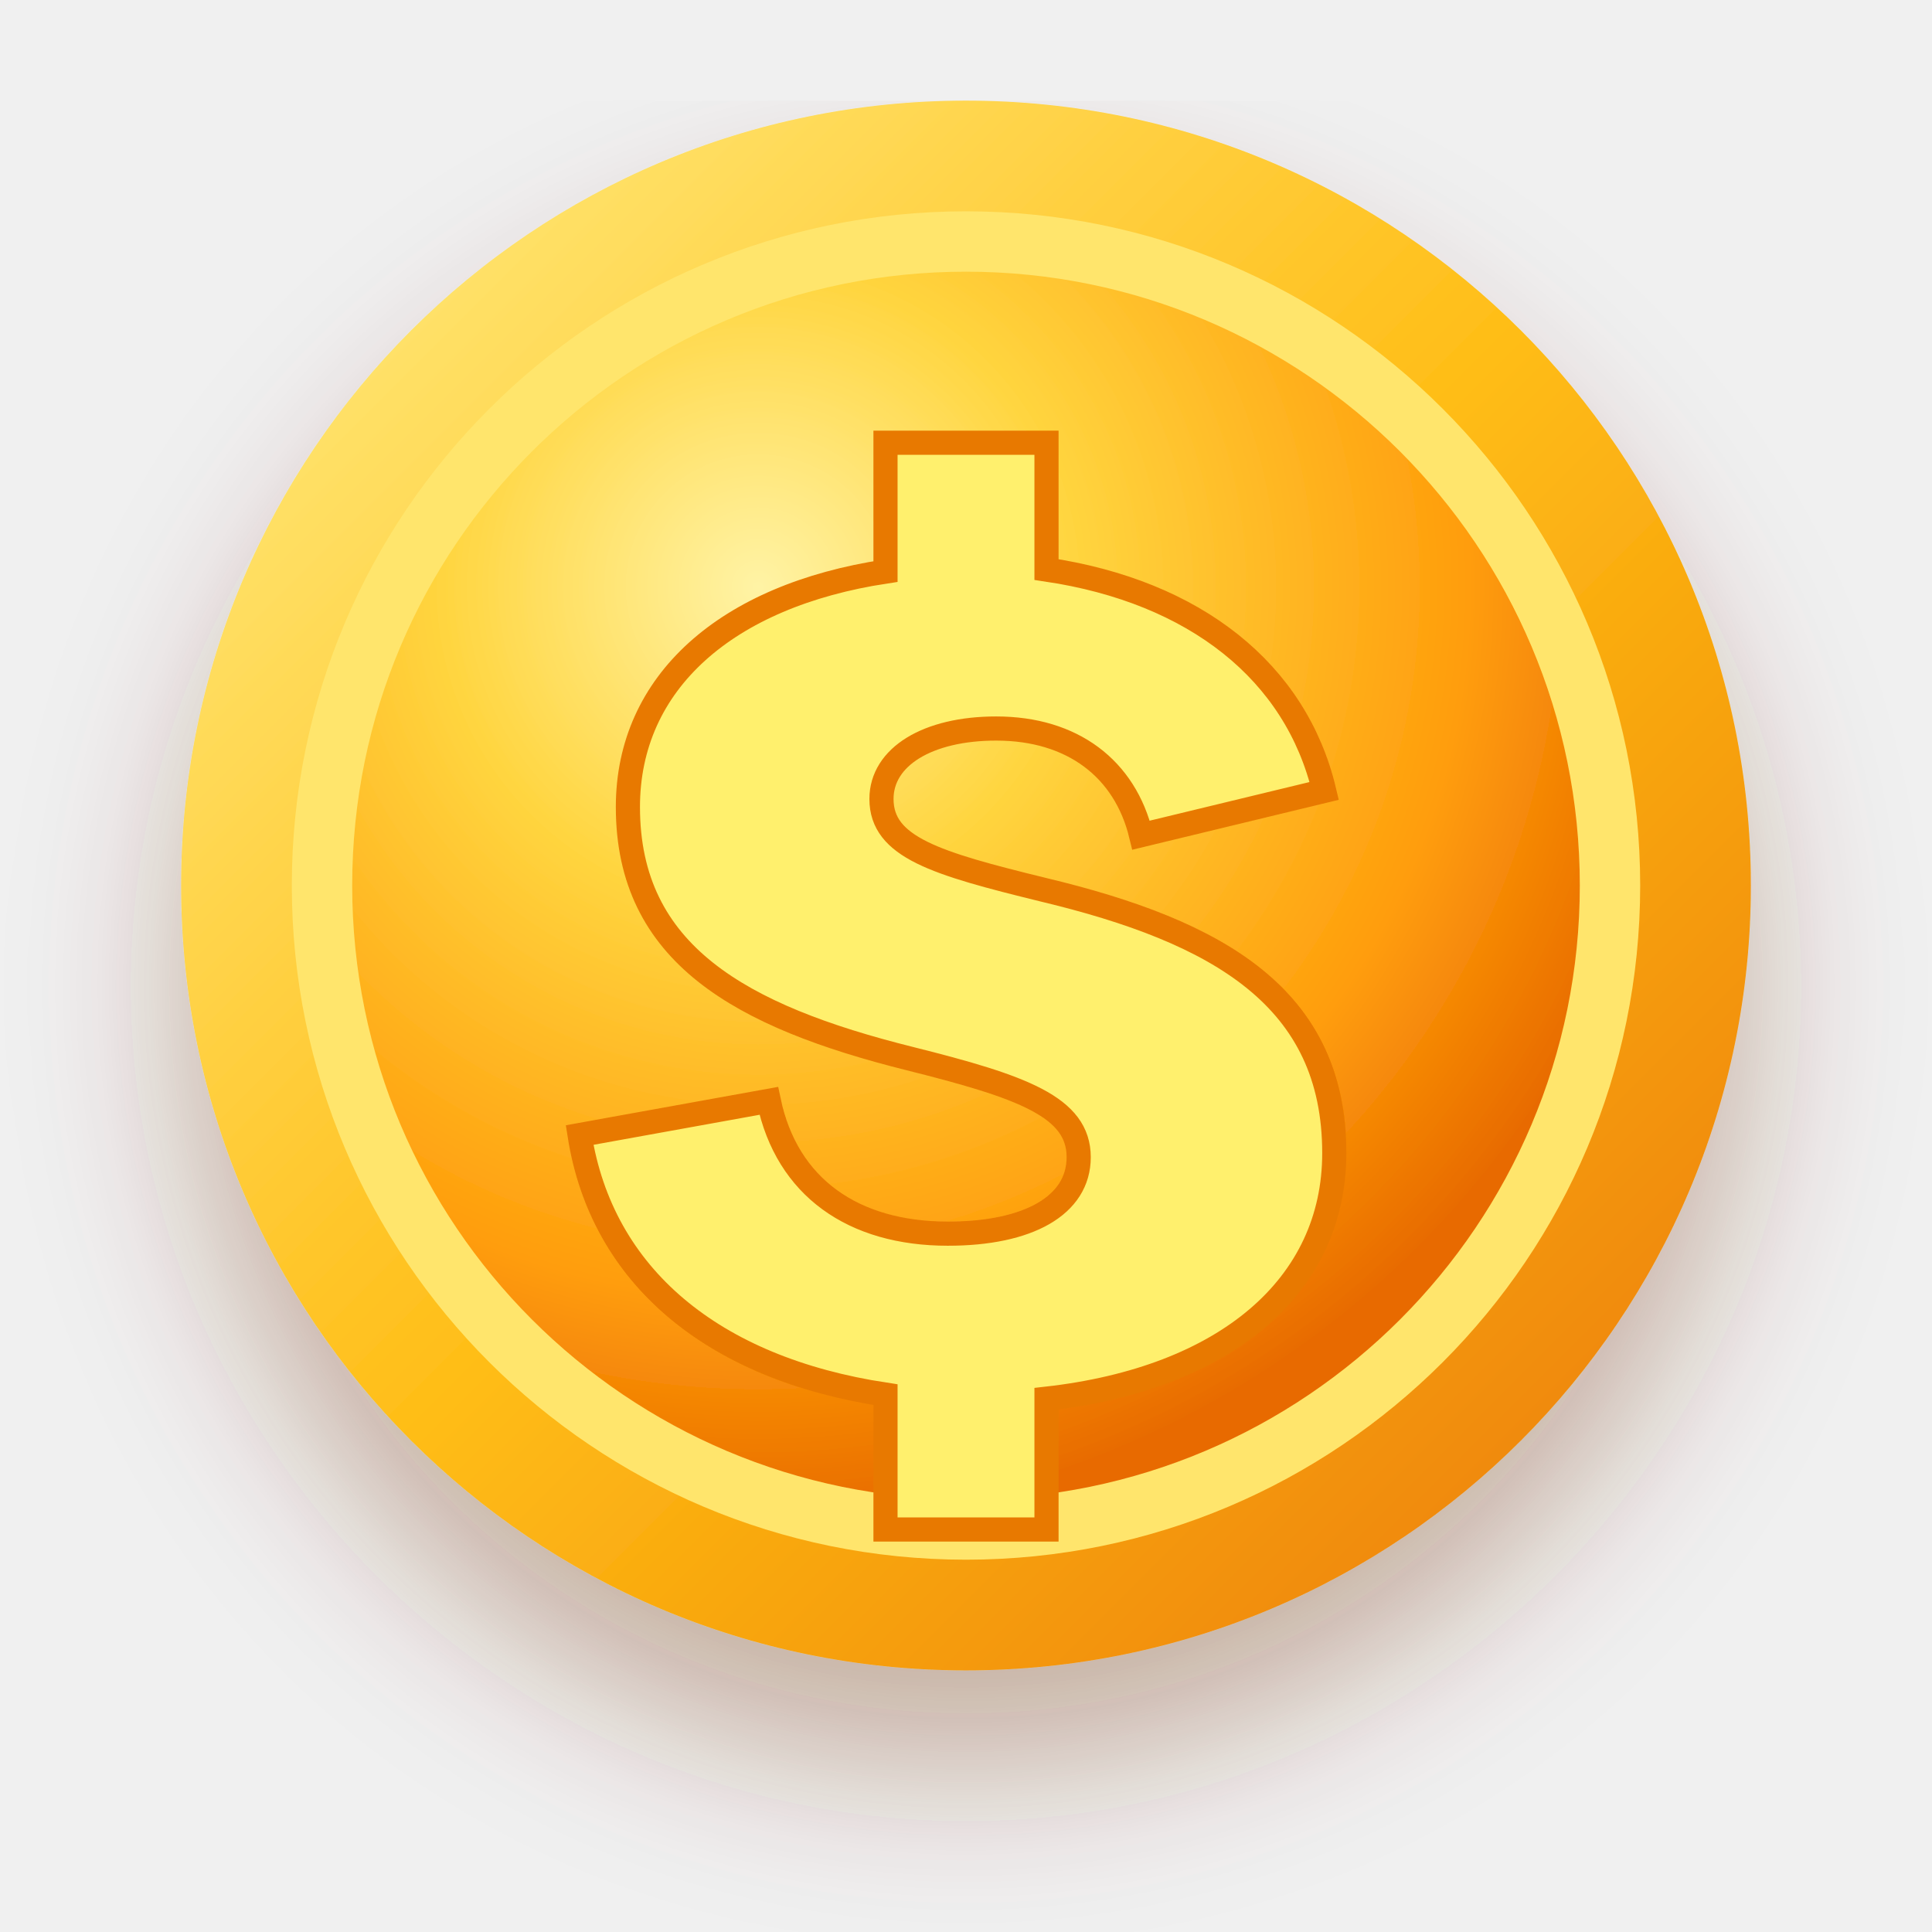
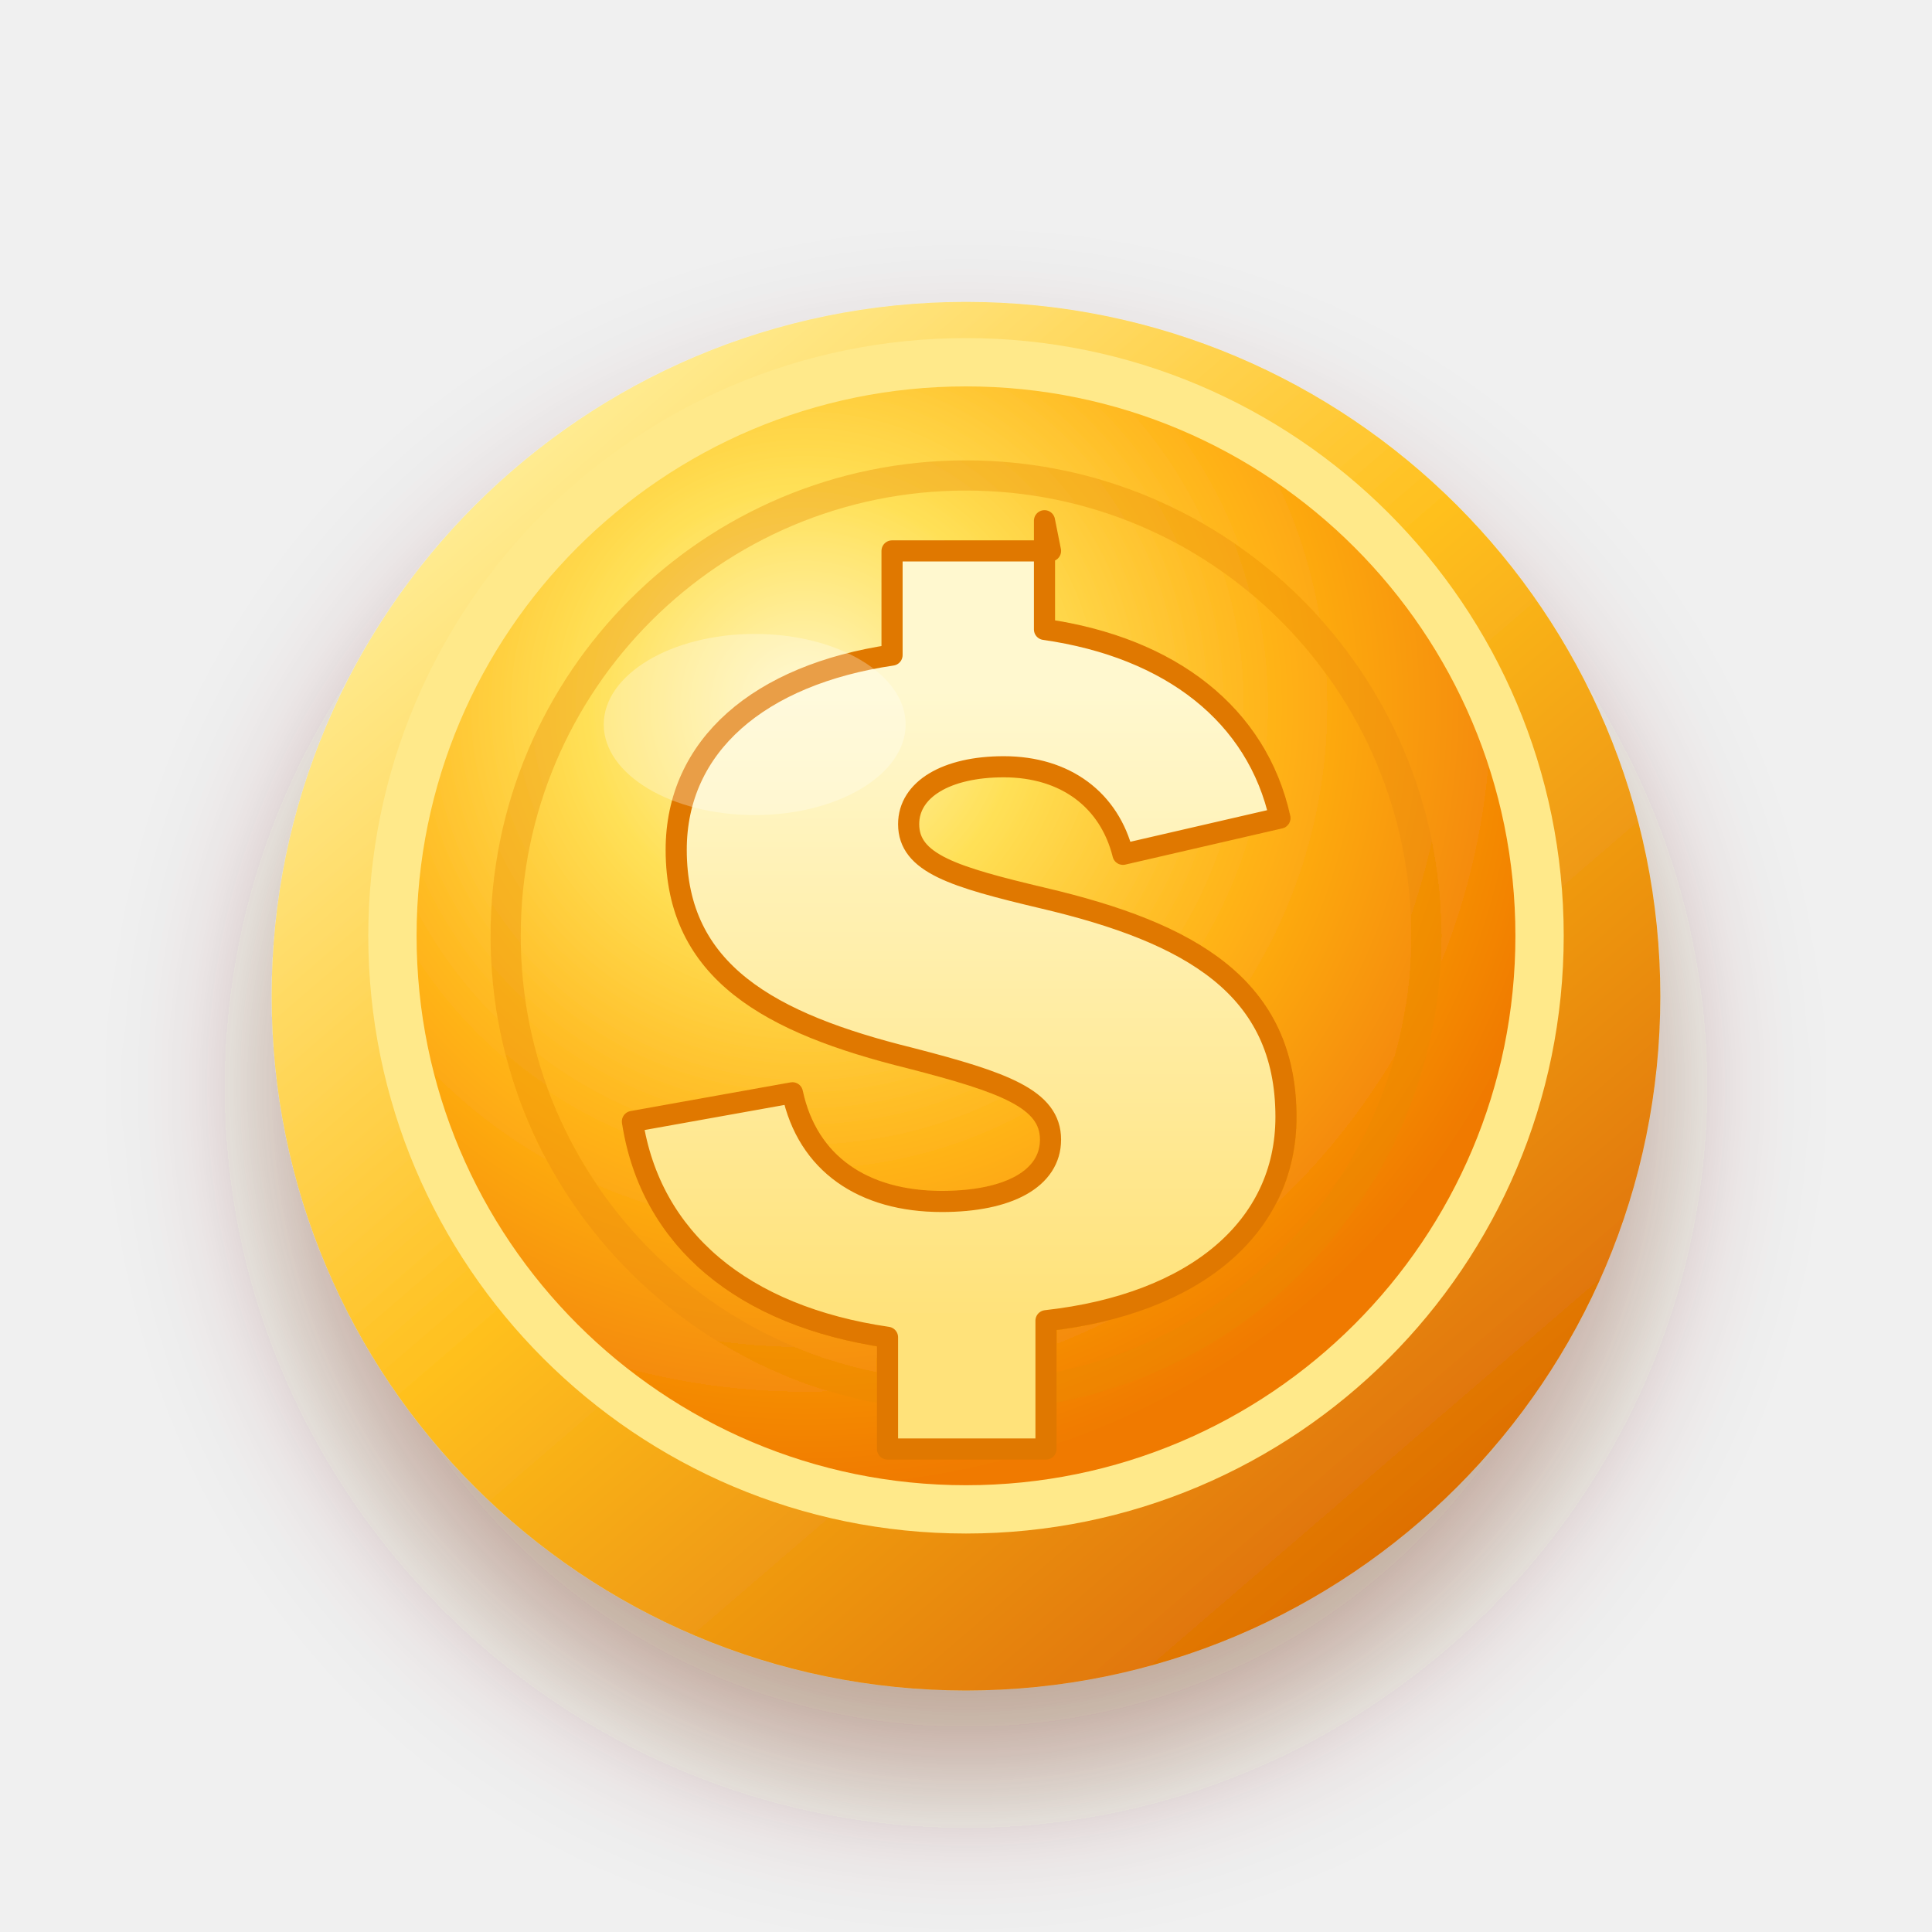
- <svg xmlns="http://www.w3.org/2000/svg" viewBox="0 0 96 96">
+ <svg xmlns="http://www.w3.org/2000/svg" viewBox="0 0 128 128" fill="none">
  <defs>
-     <radialGradient id="coin" cx="34%" cy="27%" r="72%">
-       <stop offset="0" stop-color="#fff3a5" />
-       <stop offset=".34" stop-color="#ffd53f" />
-       <stop offset=".76" stop-color="#ff9d0b" />
-       <stop offset="1" stop-color="#e86b00" />
+     <radialGradient id="face" cx="36%" cy="30%" r="68%">
+       <stop offset="0" stop-color="#FFF6C2" />
+       <stop offset=".28" stop-color="#FFE056" />
+       <stop offset=".62" stop-color="#FFB014" />
+       <stop offset="1" stop-color="#F07A00" />
    </radialGradient>
-     <linearGradient id="rim" x1="0" y1="0" x2="1" y2="1">
-       <stop stop-color="#fff08a" />
-       <stop offset=".5" stop-color="#ffbd16" />
-       <stop offset="1" stop-color="#ea7500" />
+     <linearGradient id="rim" x1="14%" y1="8%" x2="88%" y2="94%">
+       <stop stop-color="#FFF1A0" />
+       <stop offset=".45" stop-color="#FFC01E" />
+       <stop offset="1" stop-color="#D96300" />
    </linearGradient>
-     <filter id="shadow" x="-25%" y="-25%" width="150%" height="165%">
-       <feDropShadow dx="0" dy="5" stdDeviation="4" flood-color="#6e2c00" flood-opacity=".32" />
+     <linearGradient id="dollar" x1="50%" y1="18%" x2="50%" y2="86%">
+       <stop stop-color="#FFF8CF" />
+       <stop offset="1" stop-color="#FFE27A" />
+     </linearGradient>
+     <filter id="soft" x="-30%" y="-30%" width="160%" height="170%">
+       <feDropShadow dx="0" dy="6" stdDeviation="5" flood-color="#6A2A00" flood-opacity=".38" />
    </filter>
  </defs>
-   <g filter="url(#shadow)">
-     <circle cx="48" cy="44" r="39" fill="url(#rim)" />
-     <circle cx="48" cy="44" r="32" fill="url(#coin)" stroke="#ffe56c" stroke-width="3" />
-     <path d="M52 22v6.3c7.4 1.1 12.4 5.1 13.8 11l-9.1 2.2c-.8-3.3-3.4-5.3-7.2-5.3-3.4 0-5.7 1.4-5.7 3.5 0 2.4 2.7 3.2 8 4.5 8.8 2.1 14.5 5.4 14.5 13.1 0 6.6-5.4 11.2-14.3 12.2V76h-8v-6.7c-8.6-1.3-14.1-5.9-15.2-12.9l9.4-1.7c.9 4.3 4.2 6.6 8.9 6.6 4 0 6.5-1.4 6.5-3.8 0-2.5-2.8-3.5-8.4-4.9-8.4-2.1-14-5.2-14-12.5 0-6.2 4.9-10.5 12.8-11.7V22h8Z" fill="#fff06d" stroke="#e87900" stroke-width="1.2" />
+   <g filter="url(#soft)">
+     <ellipse cx="64" cy="66" rx="46" ry="46" fill="url(#rim)" />
+     <ellipse cx="64" cy="62" rx="38" ry="38" fill="url(#face)" stroke="#FFE98A" stroke-width="3.2" />
+     <ellipse cx="64" cy="62" rx="30.5" ry="30.5" fill="none" stroke="#E88900" stroke-opacity=".35" stroke-width="2" />
+     <path d="M69.2 34.5v7.2c8.4 1.2 14.1 5.7 15.6 12.5l-10.4 2.4c-.9-3.6-3.8-5.8-7.9-5.8-3.8 0-6.3 1.5-6.3 3.8 0 2.6 3 3.5 8.9 4.9 9.8 2.3 16.1 5.9 16.1 14.5 0 7.3-6 12.4-15.9 13.5V96H58.8v-7.4c-9.6-1.4-15.7-6.5-16.9-14.3l10.6-1.9c1 4.7 4.7 7.2 9.9 7.2 4.4 0 7.2-1.5 7.2-4.1 0-2.7-3.1-3.8-9.3-5.4-9.3-2.3-15.5-5.7-15.5-13.8 0-6.9 5.5-11.6 14.3-12.9v-6.9h10.5Z" fill="url(#dollar)" stroke="#E07800" stroke-width="1.4" stroke-linejoin="round" />
+     <ellipse cx="50" cy="48" rx="10" ry="6" fill="#fff" fill-opacity=".28" />
  </g>
</svg>
